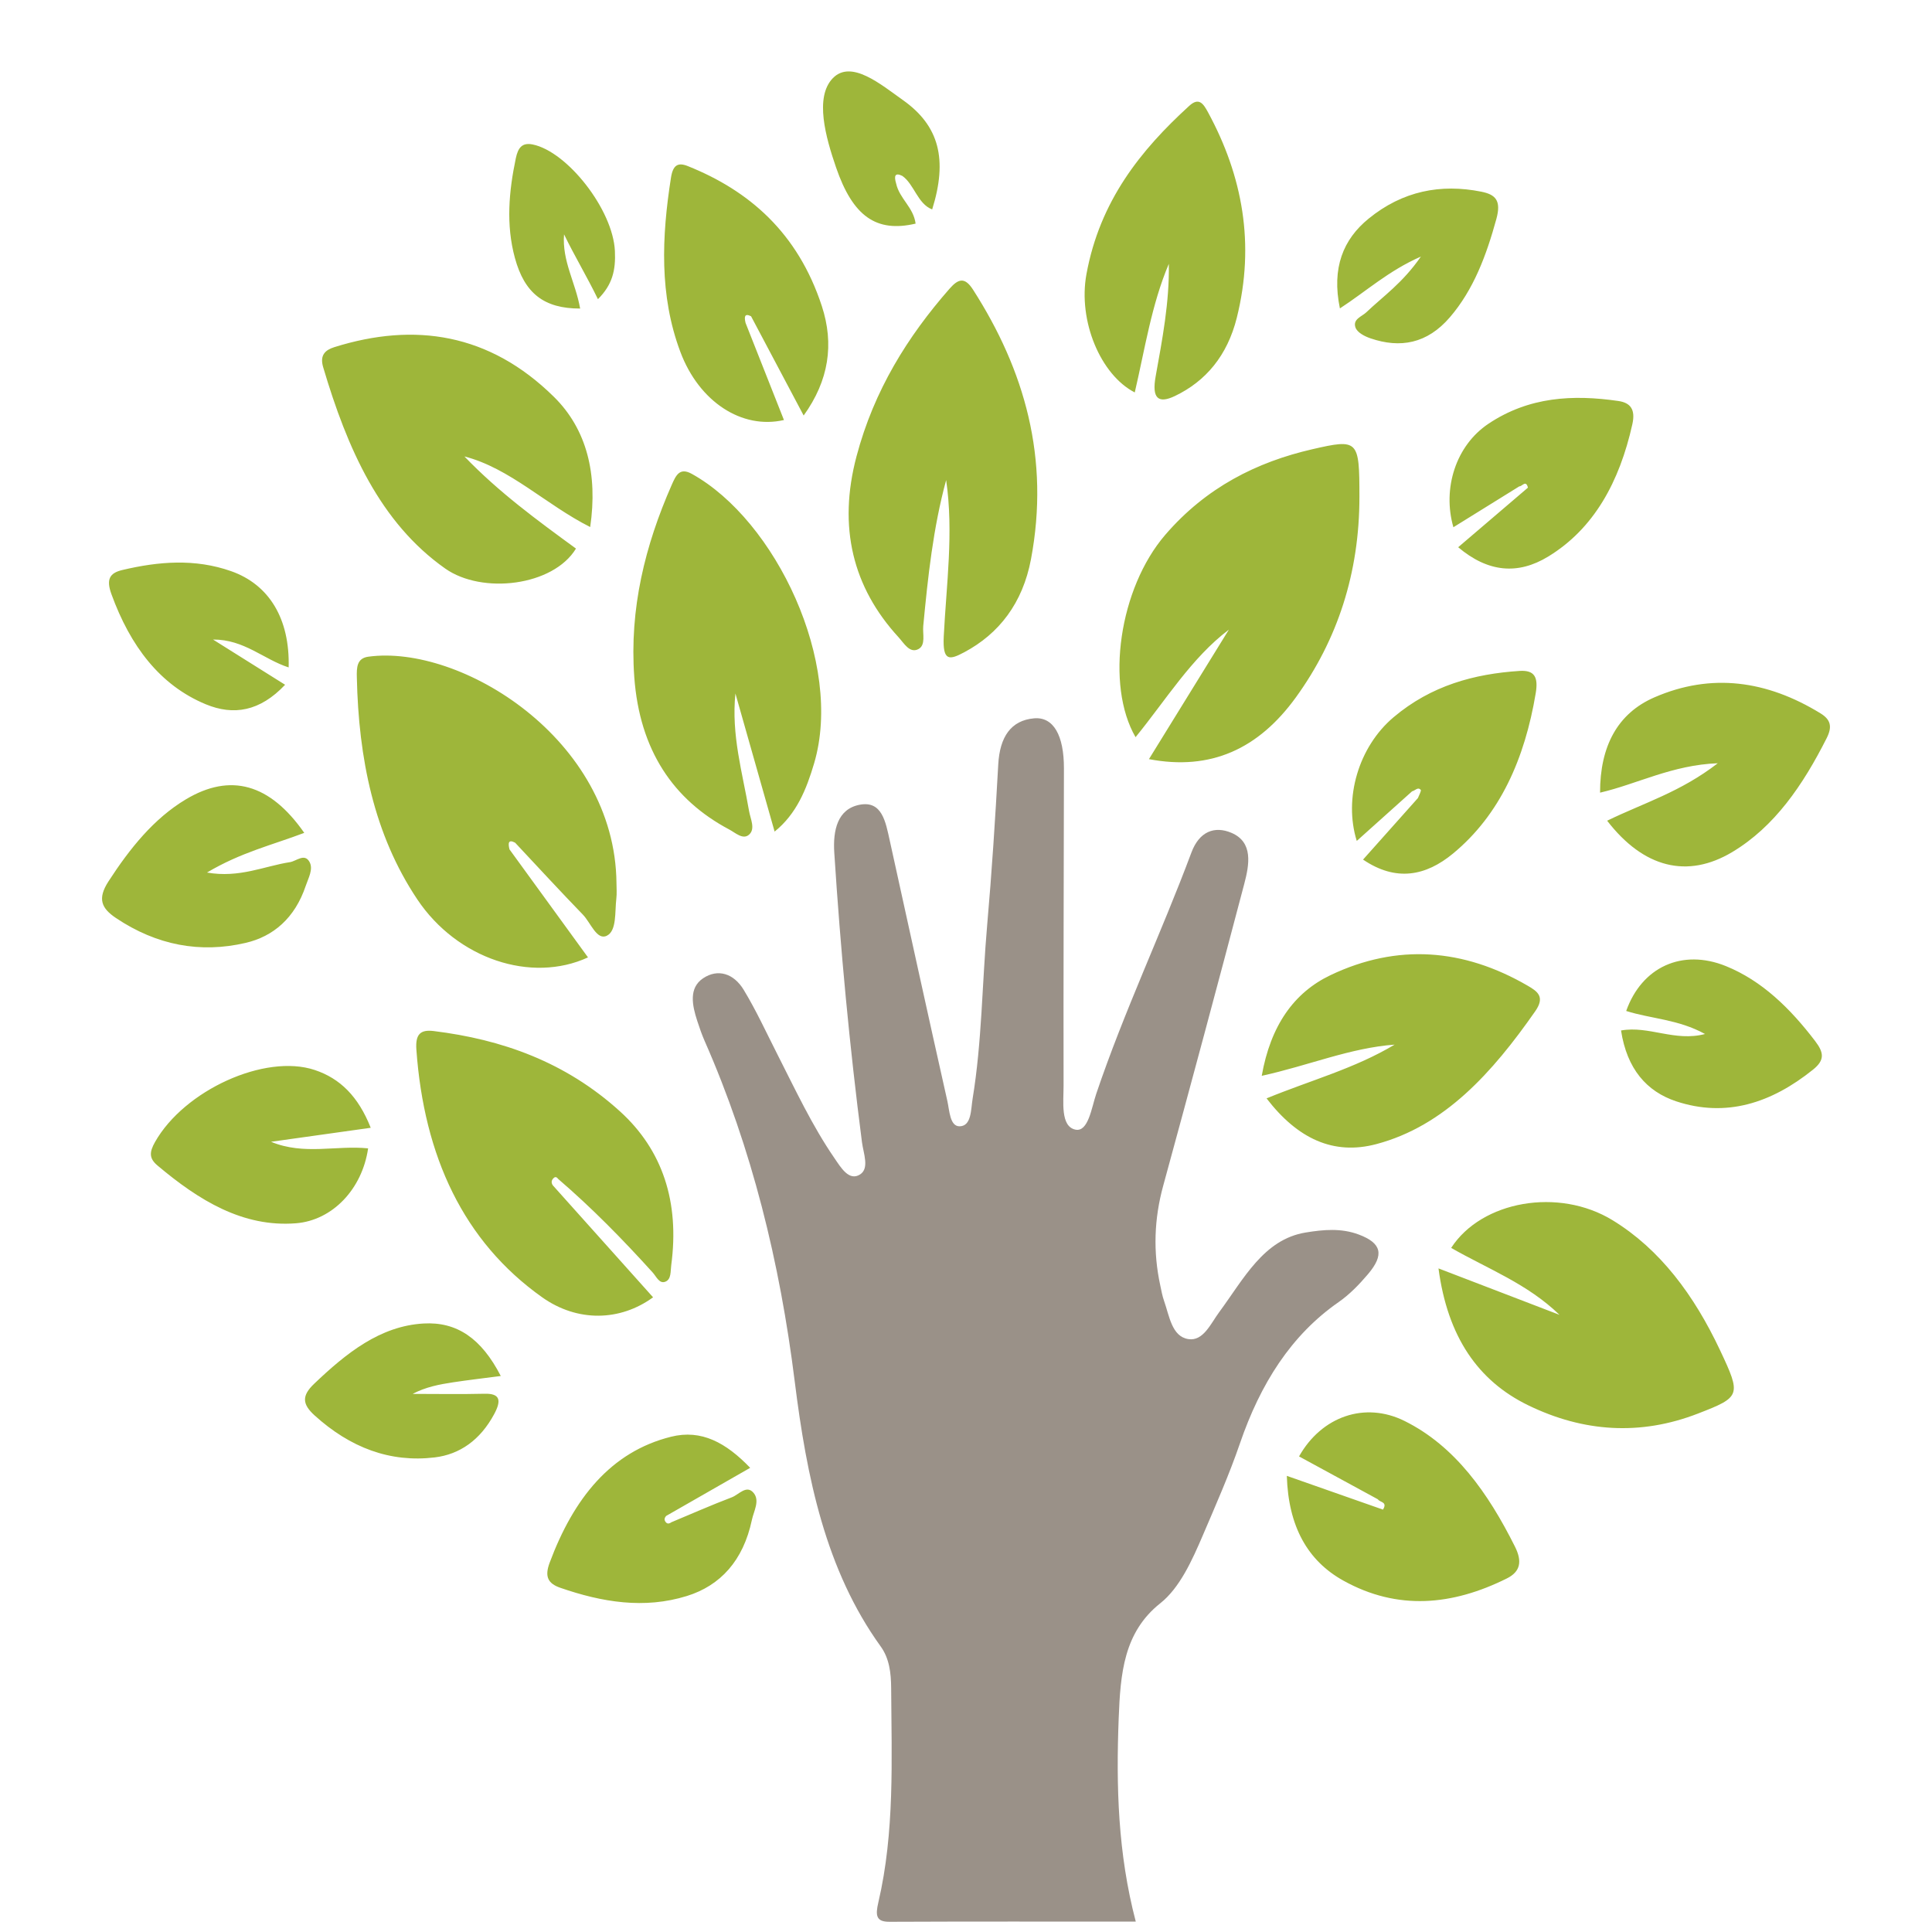
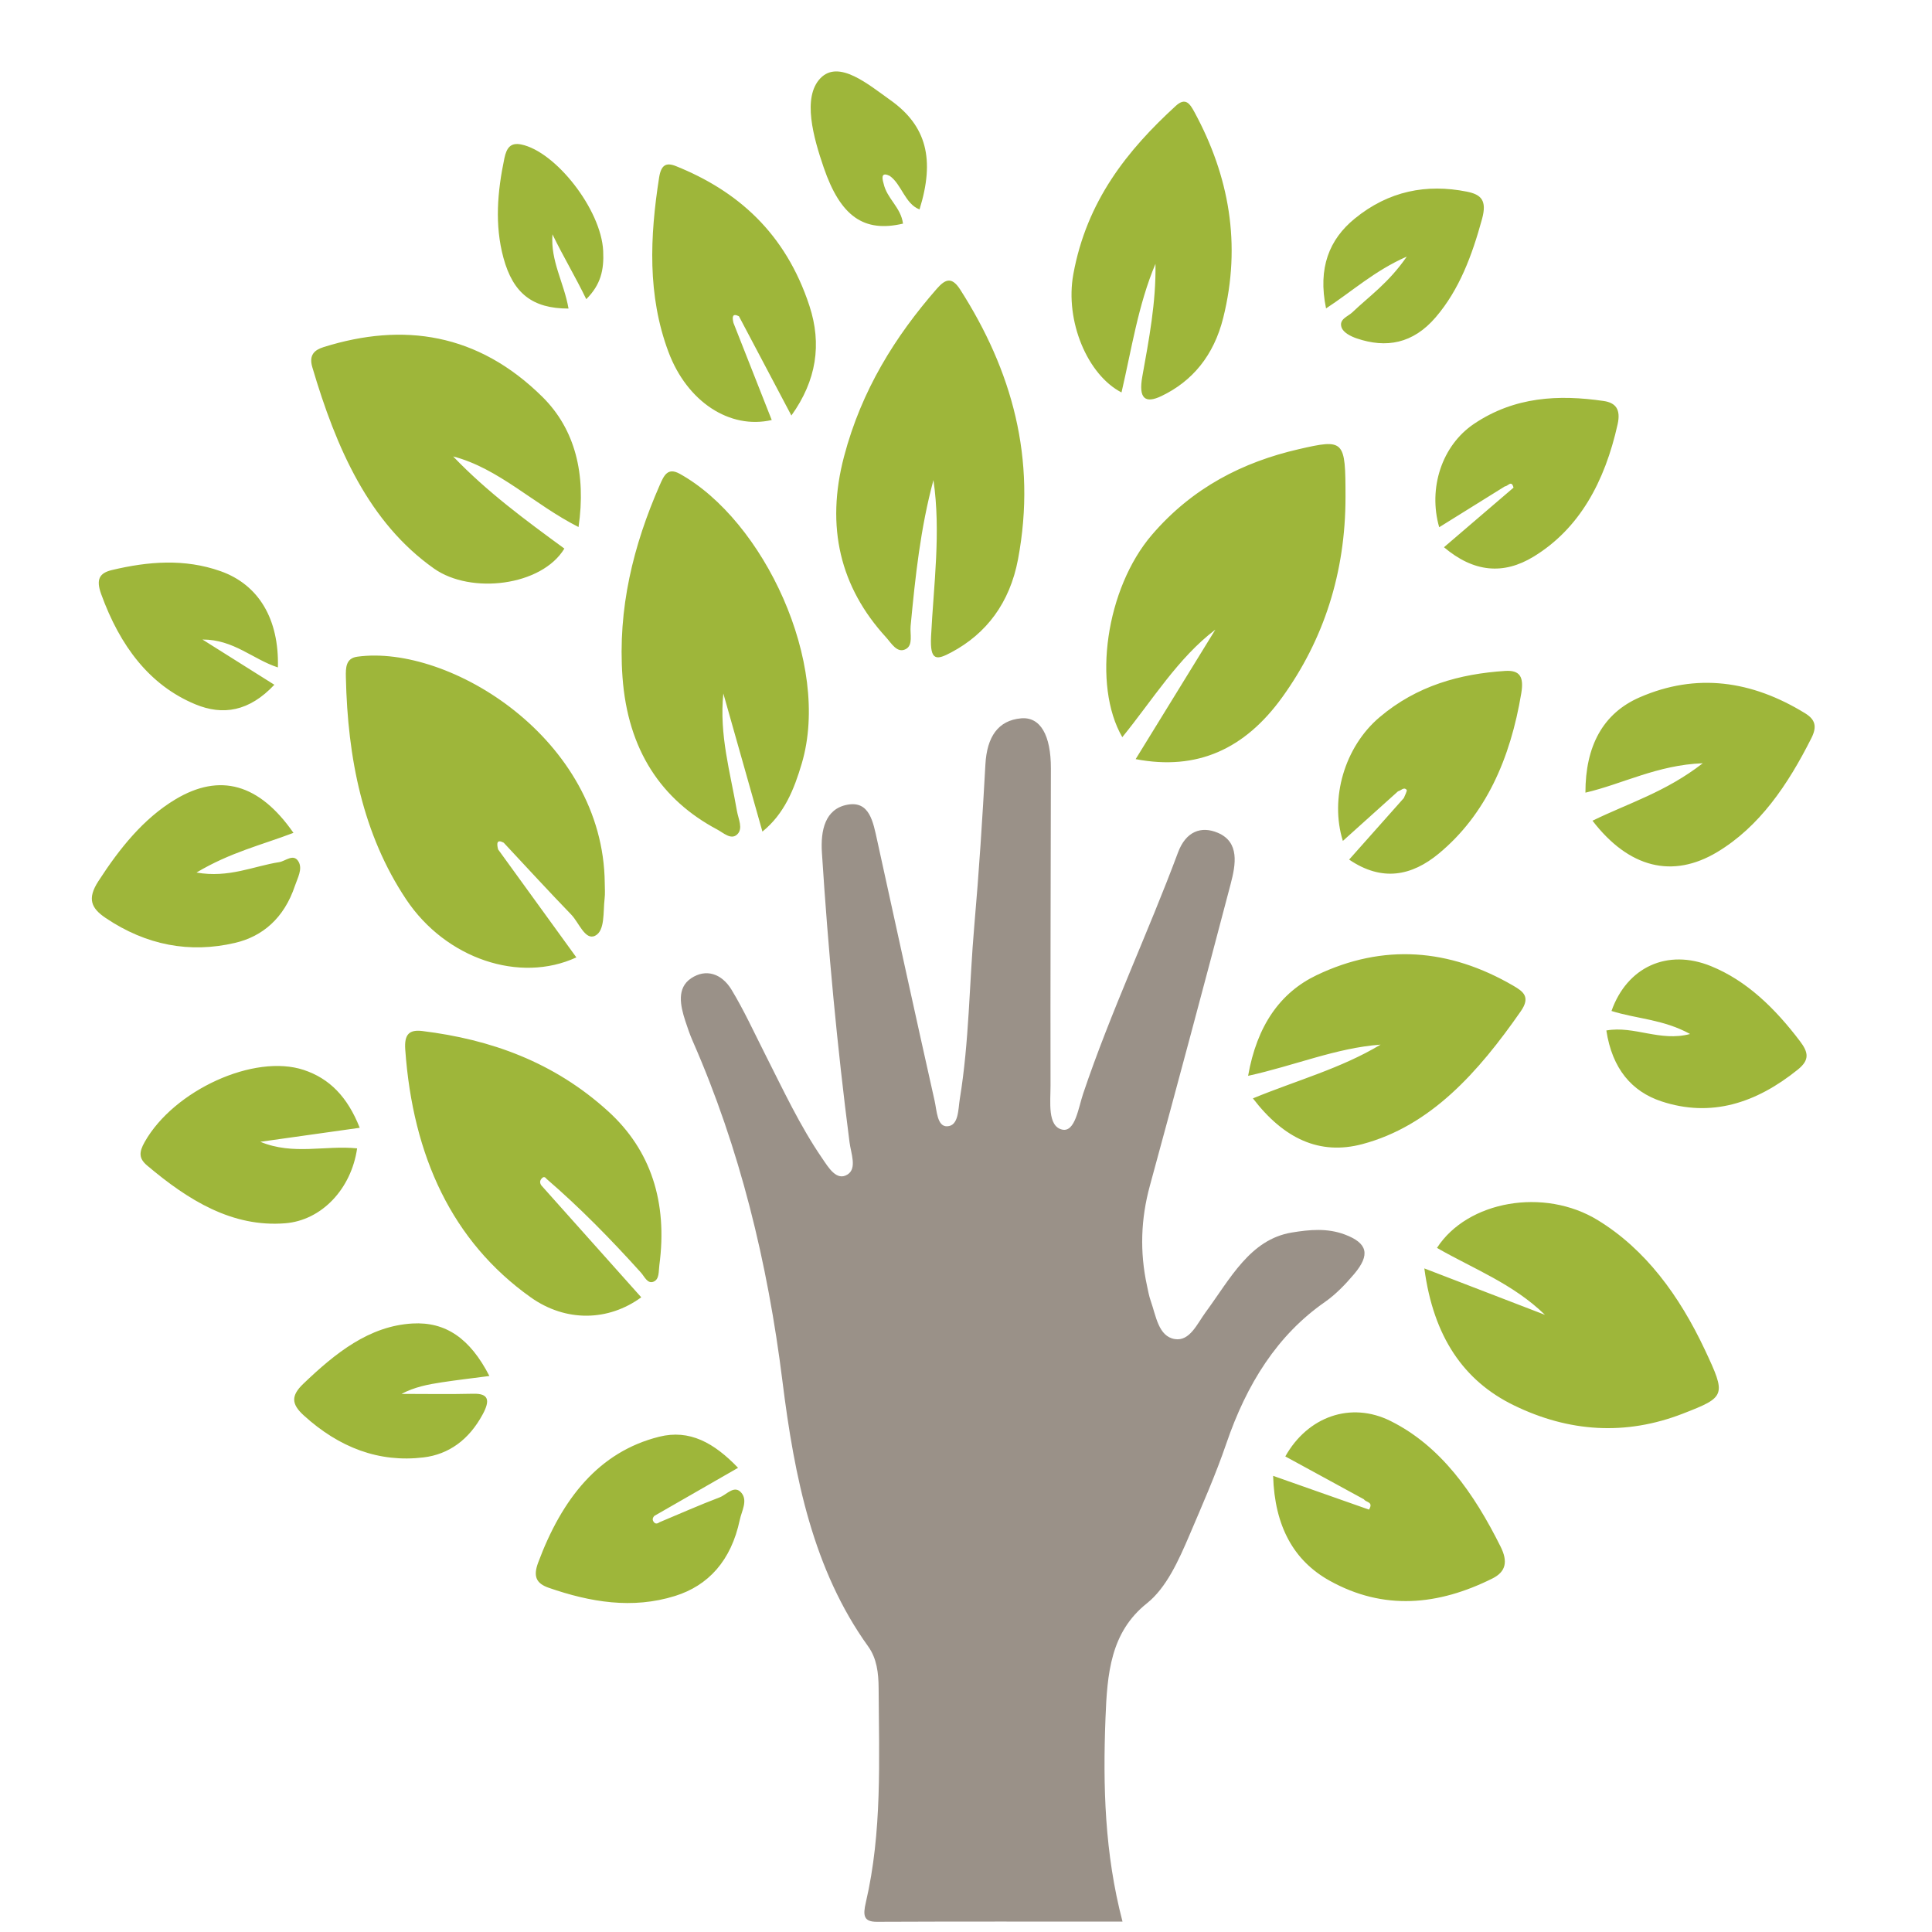
<svg xmlns="http://www.w3.org/2000/svg" width="180" height="180" preserveAspectRatio="xMidYMid" version="1.1" id="svg3745">
  <defs id="defs3749" />
  <g id="g3736" transform="translate(-0.383,-51.74003)">
    <rect id="canvas_background" height="402" width="582" y="-1" x="-1" style="fill:none" />
  </g>
-   <g id="g3743" transform="matrix(0.6313068,0,0,0.7457763,9.265413,6.223063)">
+   <g id="g3743" transform="matrix(0.6294426,0,0,0.7457763,8.315417,6.223063)">
    <g id="svg_4">
      <path id="svg_5" d="m 152.94,231.717 c -12.345,0 -24.347,-0.023 -36.35,0.023 -1.973,0.006 -2.095,-0.781 -1.64,-2.43 2.424,-8.786 1.952,-17.792 1.89,-26.762 -0.013,-1.908 -0.275,-3.712 -1.536,-5.196 -8.145,-9.558 -10.925,-21.108 -12.7,-33.147 -2.187,-14.83 -6.324,-29.109 -13.278,-42.48 -0.423,-0.815 -0.774,-1.675 -1.105,-2.536 -0.749,-1.942 -1.275,-4.1 0.857,-5.315 2.185,-1.243 4.53,-0.608 5.992,1.428 1.841,2.565 3.356,5.364 4.985,8.079 2.65,4.413 5.142,8.932 8.401,12.94 0.944,1.163 2.159,2.944 3.799,2.053 1.404,-0.765 0.492,-2.626 0.278,-4.022 -1.834,-12.002 -3.167,-24.063 -4.087,-36.167 -0.213,-2.79 0.458,-5.485 3.786,-6.001 3.263,-0.507 3.79,2.138 4.4,4.476 2.824,10.846 5.618,21.696 8.498,32.526 0.318,1.193 0.365,3.203 1.825,3.175 1.754,-0.034 1.644,-2.097 1.904,-3.438 1.387,-7.146 1.398,-14.433 2.145,-21.648 0.695,-6.69 1.205,-13.402 1.64,-20.115 0.226,-3.464 1.885,-5.507 5.277,-5.765 2.877,-0.218 4.424,2.133 4.417,6.249 -0.02,13.207 -0.085,26.413 -0.053,39.619 0.005,2.023 -0.484,5.097 1.726,5.511 1.914,0.36 2.395,-2.717 3.1,-4.485 4.115,-10.308 9.565,-19.991 14.04,-30.131 1.164,-2.64 3.428,-3.351 5.907,-2.459 3.239,1.167 2.643,3.964 1.891,6.381 a 3638.687,3638.687 0 0 1 -11.96,37.704 c -1.344,4.153 -1.508,8.27 -0.432,12.465 0.165,0.639 0.295,1.294 0.548,1.898 0.8,1.91 1.143,4.468 3.585,4.797 2.205,0.297 3.288,-1.906 4.557,-3.362 3.615,-4.14 6.556,-9.09 12.75,-9.95 2.641,-0.368 5.25,-0.572 7.841,0.247 3.377,1.072 3.822,2.514 1.365,4.96 -1.3,1.297 -2.732,2.543 -4.304,3.47 -7.032,4.13 -11.567,10.214 -14.588,17.671 -1.583,3.908 -3.549,7.661 -5.45,11.43 -1.616,3.2 -3.434,6.61 -6.304,8.537 -5.403,3.631 -5.886,8.787 -6.139,14.389 -0.384,8.463 -0.127,16.85 2.522,25.38 z" style="fill:#9a9188" />
      <path id="svg_6" d="m 60.515,97.767 c 3.855,4.489 7.709,8.977 11.585,13.493 -8.38,3.266 -19.314,0.183 -25.187,-7.24 -6.411,-8.108 -8.67,-17.623 -8.928,-27.746 -0.033,-1.214 -0.015,-2.38 1.687,-2.578 13.598,-1.585 36.417,10.243 36.63,28.265 0.006,0.661 0.07,1.33 -0.023,1.979 -0.232,1.649 0.08,3.993 -1.4,4.613 -1.48,0.623 -2.391,-1.638 -3.534,-2.635 -3.375,-2.947 -6.673,-5.983 -10,-8.987 -1.012,-0.45 -1.062,0.051 -0.83,0.836 m 106.164,-27.45 c -5.523,3.53 -9.303,8.8 -13.771,13.432 -4.47,-6.512 -2.424,-18.582 4.383,-25.278 6.029,-5.93 13.509,-9.098 21.692,-10.692 6.814,-1.327 6.959,-1.17 6.963,5.944 0.007,9.506 -3.243,17.871 -9.36,25.032 -5.526,6.468 -12.582,9.213 -21.702,7.737 4.11,-5.638 7.954,-10.906 11.795,-16.175 m 48.795,85.598 c -4.755,-3.895 -10.556,-5.729 -15.99,-8.363 4.503,-5.882 15.86,-7.577 23.816,-3.46 7.044,3.647 12.05,9.391 15.856,16.223 3.17,5.689 3.07,5.863 -3.27,7.94 -8.473,2.778 -16.878,2.319 -25.048,-1.048 -7.377,-3.041 -11.88,-8.532 -13.223,-17.093 l 17.86,5.801 M 124.956,51.631 c -1.922,5.973 -2.69,12.09 -3.38,18.222 -0.112,0.998 0.402,2.39 -0.711,2.89 -1.293,0.582 -2.14,-0.746 -2.945,-1.488 -6.747,-6.226 -8.959,-13.754 -6.193,-22.59 2.585,-8.267 7.563,-14.982 13.718,-20.93 1.281,-1.237 2.236,-1.531 3.478,0.107 7.606,10.036 11.358,21.07 8.55,33.682 -1.22,5.468 -4.704,9.302 -9.85,11.618 -2.162,0.975 -3.207,1.172 -3.022,-1.977 0.384,-6.494 1.48,-12.988 0.355,-19.534 M 99.64,95.543 c -1.977,-5.902 -3.881,-11.578 -5.784,-17.252 -0.627,5.172 1.033,9.863 2.01,14.669 0.203,1.002 0.966,2.223 0.02,2.953 -0.903,0.7 -2.02,-0.217 -2.937,-0.628 -8.25,-3.702 -13.235,-9.9 -14.02,-19.05 -0.731,-8.551 1.606,-16.46 5.511,-23.975 0.636,-1.223 1.178,-2.25 2.975,-1.408 12.395,5.806 22.432,23.665 18.052,36.175 -1.133,3.241 -2.588,6.302 -5.826,8.516 M 66.912,139.74 c 4.88,4.613 9.76,9.224 14.792,13.984 -4.827,2.985 -11.136,3.146 -16.383,-0.01 -11.585,-6.963 -17.426,-17.59 -18.549,-30.94 -0.161,-1.92 0.599,-2.516 2.552,-2.313 10.024,1.044 19.427,3.833 27.507,10.043 6.282,4.827 8.8,11.326 7.552,19.212 -0.121,0.765 0.024,1.752 -0.858,2.055 -0.897,0.31 -1.333,-0.635 -1.875,-1.141 -4.434,-4.153 -9.027,-8.113 -13.942,-11.685 -0.204,-0.245 -0.432,-0.307 -0.649,-0.141 -0.34,0.258 -0.442,0.57 -0.147,0.935 m 5.511,-82.243 c -6.53,-2.78 -11.828,-7.349 -18.56,-8.818 5.073,4.472 10.768,7.989 16.463,11.51 -3.366,4.69 -13.837,5.75 -19.294,2.497 C 41.39,56.938 36.563,47.668 33.014,37.522 c -0.526,-1.506 0.308,-2.143 1.664,-2.502 11.802,-3.127 22.854,-1.75 32.395,6.214 4.853,4.051 6.49,9.663 5.35,16.262 m 99.817,71.376 c 6.559,-2.276 13,-3.728 18.9,-6.714 -6.57,0.407 -12.777,2.634 -19.611,3.897 1.305,-6.265 4.741,-10.397 10.151,-12.578 9.835,-3.963 19.603,-3.351 29.119,1.33 1.439,0.709 2.576,1.382 1.093,3.18 -6.321,7.664 -13.384,14.34 -23.455,16.6 -6.322,1.42 -11.625,-0.674 -16.197,-5.715 M 157.818,24.616 c -2.554,5.098 -3.535,10.656 -5.027,16.066 -5.041,-2.196 -8.391,-8.92 -7.134,-14.76 1.98,-9.18 8.024,-15.52 15.169,-21.04 1.442,-1.114 2.087,-0.277 2.78,0.808 5.096,7.949 6.959,16.457 4.241,25.669 -1.395,4.726 -4.585,7.93 -9.133,9.77 -2.45,0.991 -3.427,0.305 -2.843,-2.443 0.981,-4.625 2.043,-9.249 1.947,-14.07 m -62.465,7.379 c 1.882,4.034 3.767,8.068 5.664,12.132 -6.197,1.21 -12.53,-2.275 -15.29,-8.517 -3.125,-7.06 -2.747,-14.39 -1.38,-21.768 0.296,-1.588 1.04,-1.928 2.497,-1.432 9.036,3.067 16.215,8.311 19.762,17.475 1.84,4.753 1.048,9.3 -2.679,13.68 L 96.165,31.166 c -0.979,-0.418 -1.024,0.08 -0.812,0.829 m 127.151,62.189 c 5.418,-2.23 10.795,-3.564 16.327,-7.178 -6.725,0.214 -11.903,2.601 -17.373,3.674 -0.008,-5.785 2.565,-9.902 8.03,-11.909 8.398,-3.086 16.59,-2.106 24.487,1.992 1.517,0.785 1.786,1.664 0.93,3.101 -3.501,5.875 -7.704,11.081 -13.938,14.237 -6.613,3.347 -13.076,1.994 -18.463,-3.917 m -138.1,87.642 c 2.972,-1.05 5.928,-2.153 8.928,-3.118 1.04,-0.336 2.174,-1.62 3.22,-0.535 0.936,0.971 0.007,2.268 -0.267,3.365 -1.268,5.085 -4.653,8.203 -9.589,9.5 -6.296,1.658 -12.518,0.78 -18.679,-1.023 -1.828,-0.536 -2.346,-1.39 -1.578,-3.133 3.537,-8.026 9.004,-13.853 17.912,-15.738 4.509,-0.954 8.137,0.76 11.683,3.882 l -12.398,6.009 c -0.227,0.2 -0.304,0.432 -0.156,0.658 0.247,0.378 0.579,0.345 0.924,0.133 M 25.321,134.295 c 4.874,1.71 9.62,0.41 14.328,0.823 -0.867,5.07 -5.246,8.996 -10.646,9.358 -7.827,0.526 -14.323,-2.855 -20.45,-7.226 -1.226,-0.877 -1.205,-1.65 -0.348,-2.932 4.317,-6.453 16.207,-11.061 23.56,-8.993 3.748,1.054 6.44,3.305 8.269,7.222 l -14.713,1.748 M 193.72,90.51 c -2.714,2.062 -5.43,4.122 -8.166,6.2 -1.957,-5.31 0.25,-11.758 5.444,-15.461 5.533,-3.95 11.885,-5.408 18.58,-5.777 2.226,-0.122 2.778,0.786 2.387,2.777 -1.612,8.183 -5.26,15.182 -12.208,20.04 -4.01,2.802 -8.398,3.55 -13.275,0.753 2.82,-2.676 5.46,-5.184 8.097,-7.689 0.171,-0.34 0.512,-0.921 0.426,-1.009 -0.424,-0.438 -0.845,0.096 -1.286,0.166 M 30.226,95.702 c -4.726,1.522 -9.355,2.437 -14.353,4.958 4.79,0.712 8.458,-0.806 12.233,-1.297 0.95,-0.123 2.149,-1.149 2.886,-0.045 0.61,0.914 -0.164,2.031 -0.548,3.001 -1.606,4.05 -4.806,6.33 -8.874,7.13 -6.695,1.317 -13.108,0.305 -19.119,-3.1 -2.151,-1.22 -2.796,-2.397 -1.111,-4.596 3.172,-4.143 6.71,-7.85 11.4,-10.23 6.585,-3.338 12.412,-1.977 17.486,4.18 M 209.544,52.412 c -3.242,1.705 -6.485,3.408 -9.73,5.11 -1.655,-4.86 0.38,-10.208 5.152,-12.916 5.999,-3.405 12.526,-3.676 19.191,-2.856 1.807,0.222 2.552,1.07 2.065,2.914 -1.9,7.204 -5.67,13.047 -12.431,16.529 -4.46,2.295 -8.865,1.976 -13.27,-1.173 l 10.294,-7.444 c -0.3,-1.011 -0.841,-0.15 -1.27,-0.164 m -20.874,126.547 c -3.879,-1.785 -7.757,-3.57 -11.635,-5.357 3.314,-4.984 9.699,-6.904 15.592,-4.42 7.408,3.12 12.297,8.958 16.276,15.696 1.078,1.828 0.826,3.118 -1.224,3.978 -8.006,3.365 -16.08,4.036 -24.101,0.264 -5.29,-2.487 -8.126,-6.784 -8.347,-13.09 l 14.19,4.217 c 0.721,-0.996 -0.458,-0.883 -0.751,-1.288 M 27.922,75.034 c -3.677,-0.997 -6.543,-3.5 -11.161,-3.483 l 10.637,5.65 C 23.676,80.543 19.78,81.074 15.685,79.637 8.928,77.263 4.552,72.37 1.766,65.877 c -0.797,-1.86 -0.253,-2.637 1.6,-3.01 5.372,-1.08 10.742,-1.444 16.063,0.142 5.64,1.681 8.686,5.975 8.493,12.025 m 31.306,88.521 c -2.69,0.297 -4.863,0.51 -7.03,0.788 -2.028,0.258 -4.046,0.584 -5.979,1.448 3.542,0 7.083,0.055 10.624,-0.019 2.26,-0.044 2.522,0.797 1.407,2.552 -2.054,3.23 -5.073,5.028 -8.777,5.402 -6.583,0.668 -12.473,-1.216 -17.729,-5.253 -1.838,-1.41 -1.896,-2.458 -0.07,-3.937 4.778,-3.859 9.761,-7.23 16.165,-7.54 4.905,-0.236 8.528,1.852 11.389,6.56 M 195.016,23.71 c -4.783,1.772 -8.1,4.358 -11.95,6.474 -1.242,-5.068 0.487,-8.632 4.243,-11.218 5.015,-3.458 10.628,-4.374 16.611,-3.366 2.085,0.353 2.994,1.077 2.237,3.408 -1.482,4.572 -3.372,8.85 -6.862,12.284 -3.365,3.314 -7.334,3.89 -11.687,2.64 -0.84,-0.243 -1.98,-0.71 -2.248,-1.372 -0.42,-1.04 0.936,-1.352 1.596,-1.884 2.509,-2.025 5.357,-3.658 8.06,-6.966 m 29.539,96.68 c 4.127,-0.623 7.932,1.442 12.394,0.44 -3.982,-1.85 -7.936,-1.886 -11.633,-2.877 2.297,-5.484 8.257,-7.82 14.721,-5.603 5.282,1.812 9.464,5.25 13.164,9.363 1.28,1.422 1.461,2.36 -0.3,3.56 -6.193,4.217 -12.873,6.021 -20.21,3.967 -4.348,-1.22 -7.27,-4.045 -8.136,-8.85 M 117.574,14.582 c 0.5,1.913 2.562,2.961 2.874,5.01 -5.792,1.15 -9.258,-0.9 -11.74,-7.018 -1.509,-3.718 -3.204,-8.756 -0.486,-11.143 2.724,-2.388 7.136,0.804 10.355,2.729 5.377,3.22 6.615,7.427 4.316,13.658 -2.159,-0.696 -2.65,-3.147 -4.405,-4.187 -1.12,-0.465 -1.237,0.032 -0.914,0.951 M 70.94,30.203 c -5.347,0.005 -8.206,-1.914 -9.627,-6.318 -1.335,-4.148 -0.893,-8.31 0.133,-12.454 0.33,-1.325 0.93,-1.995 2.494,-1.726 5.085,0.877 11.833,8.113 12.13,13.297 0.136,2.406 -0.358,4.213 -2.503,6.03 -1.672,-2.906 -3.388,-5.29 -5.003,-8.1 -0.304,3.355 1.695,5.985 2.377,9.271" style="fill:#9eb63a" />
    </g>
  </g>
</svg>
